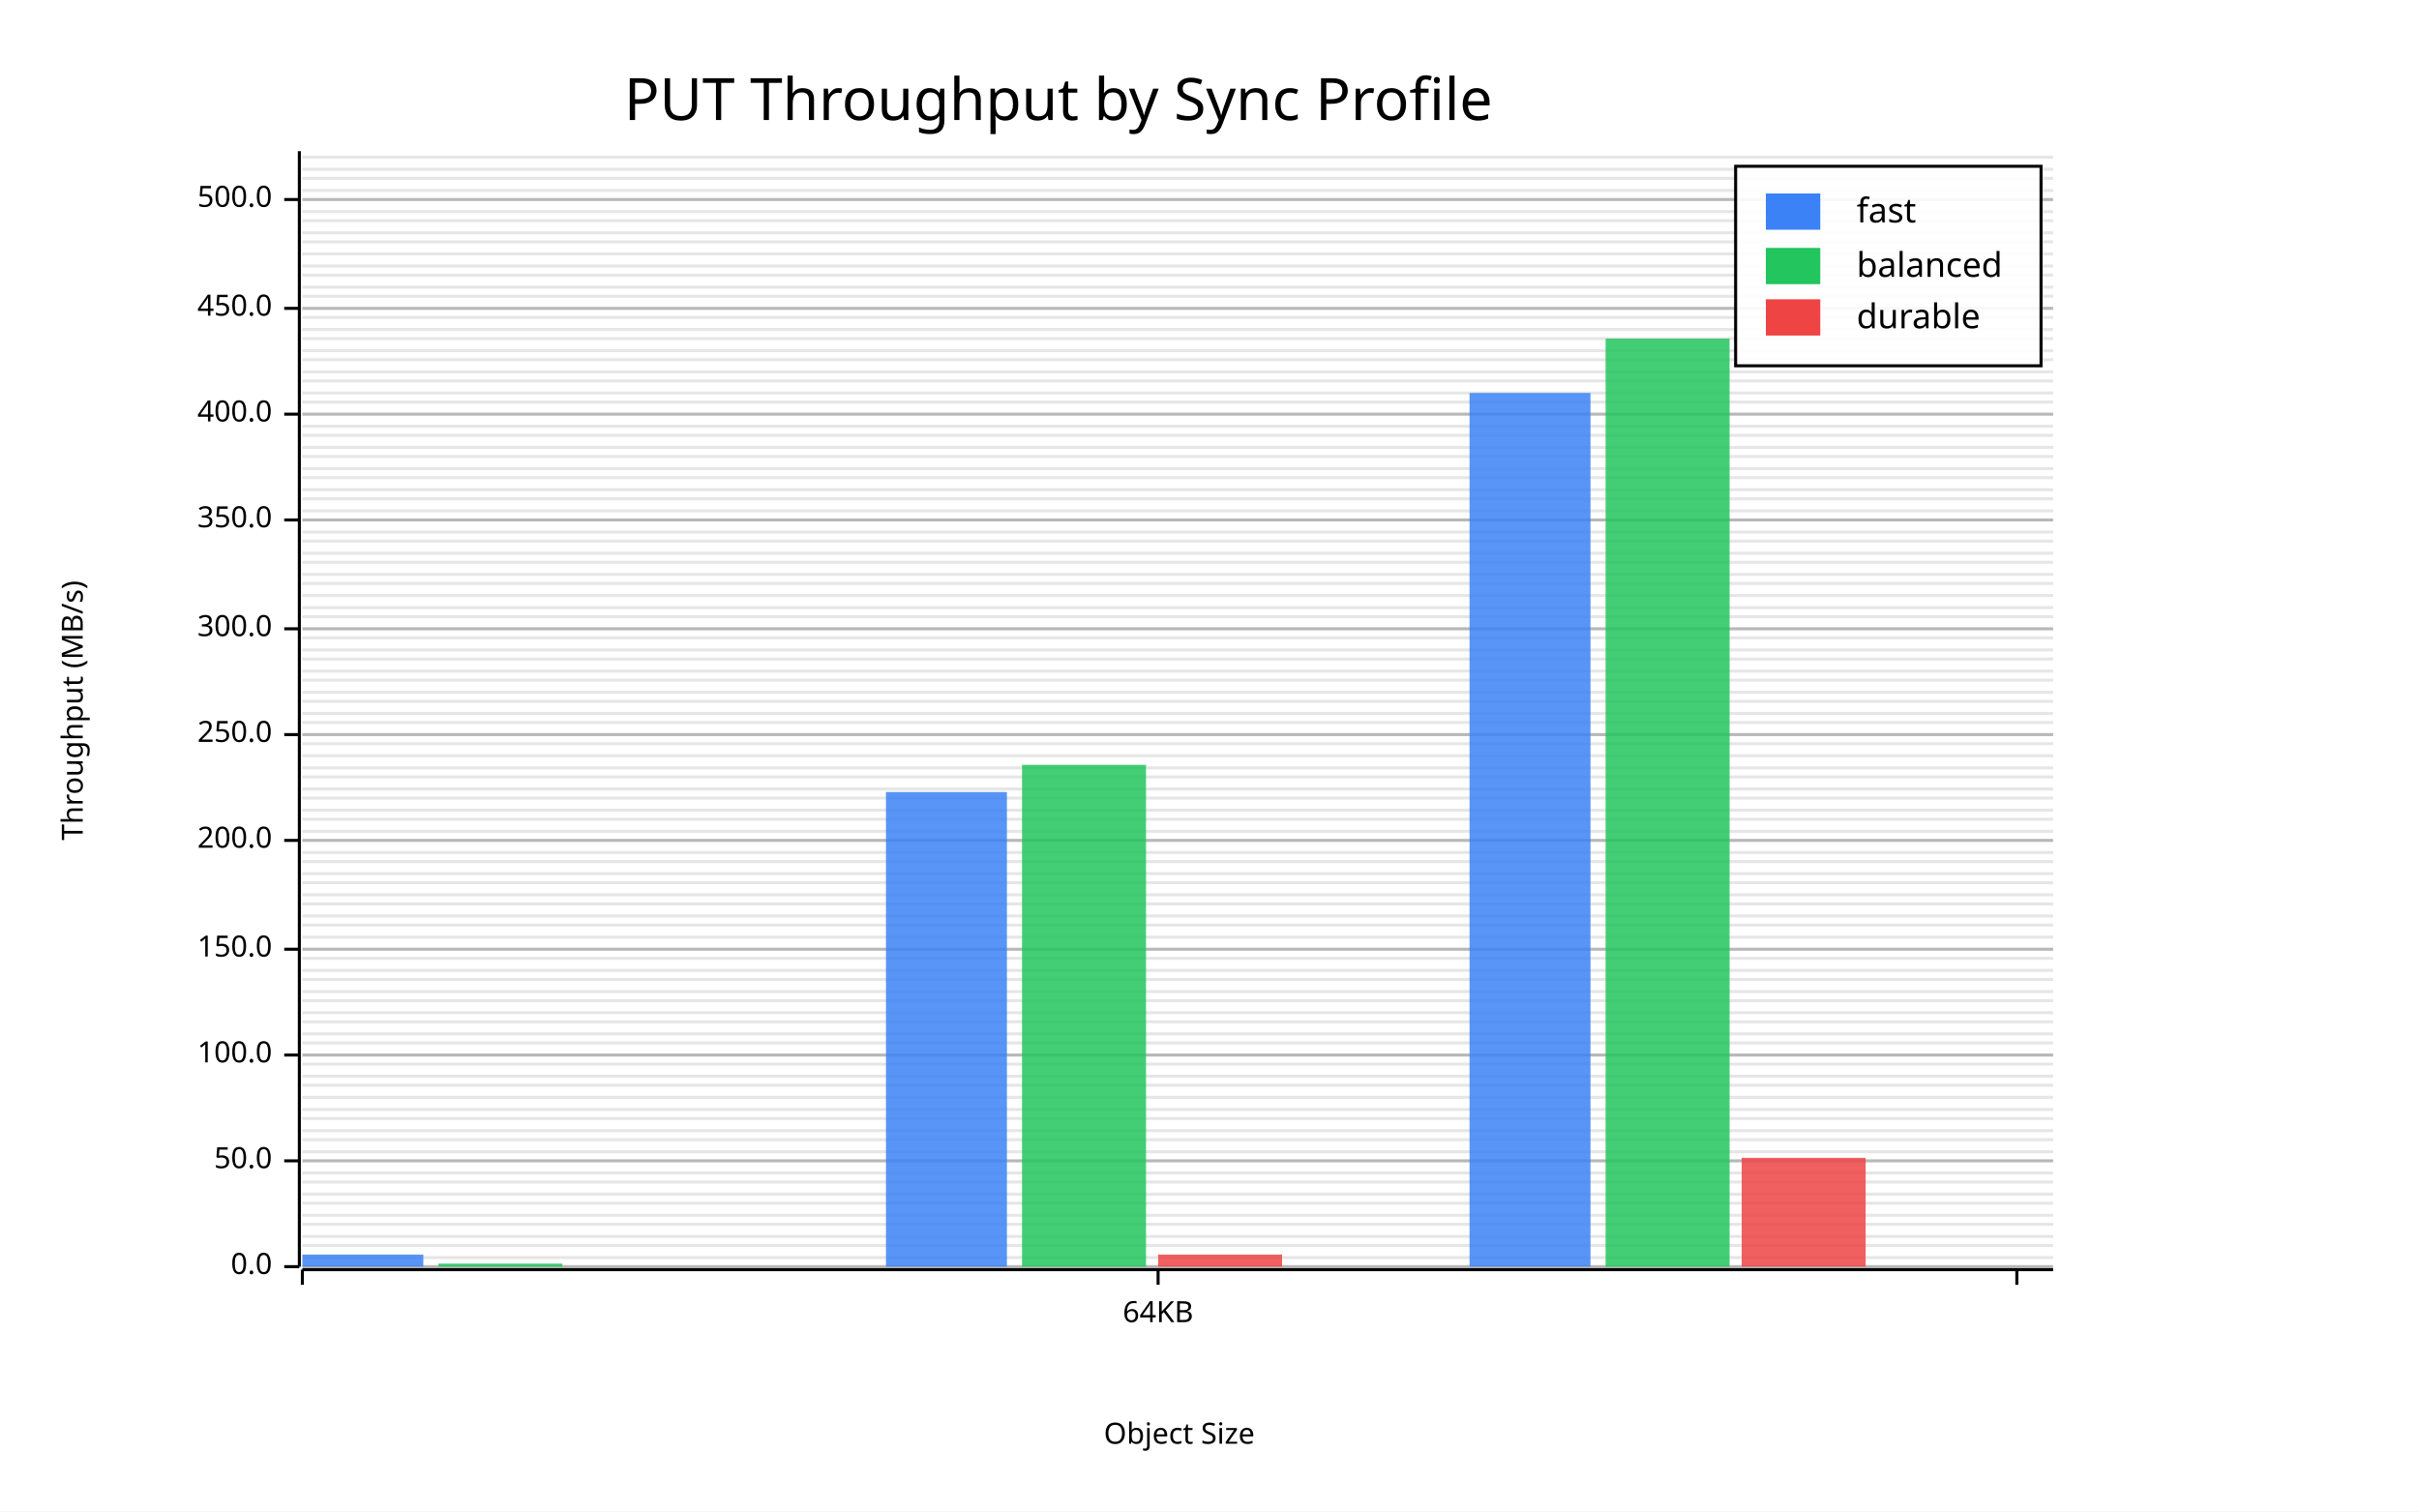
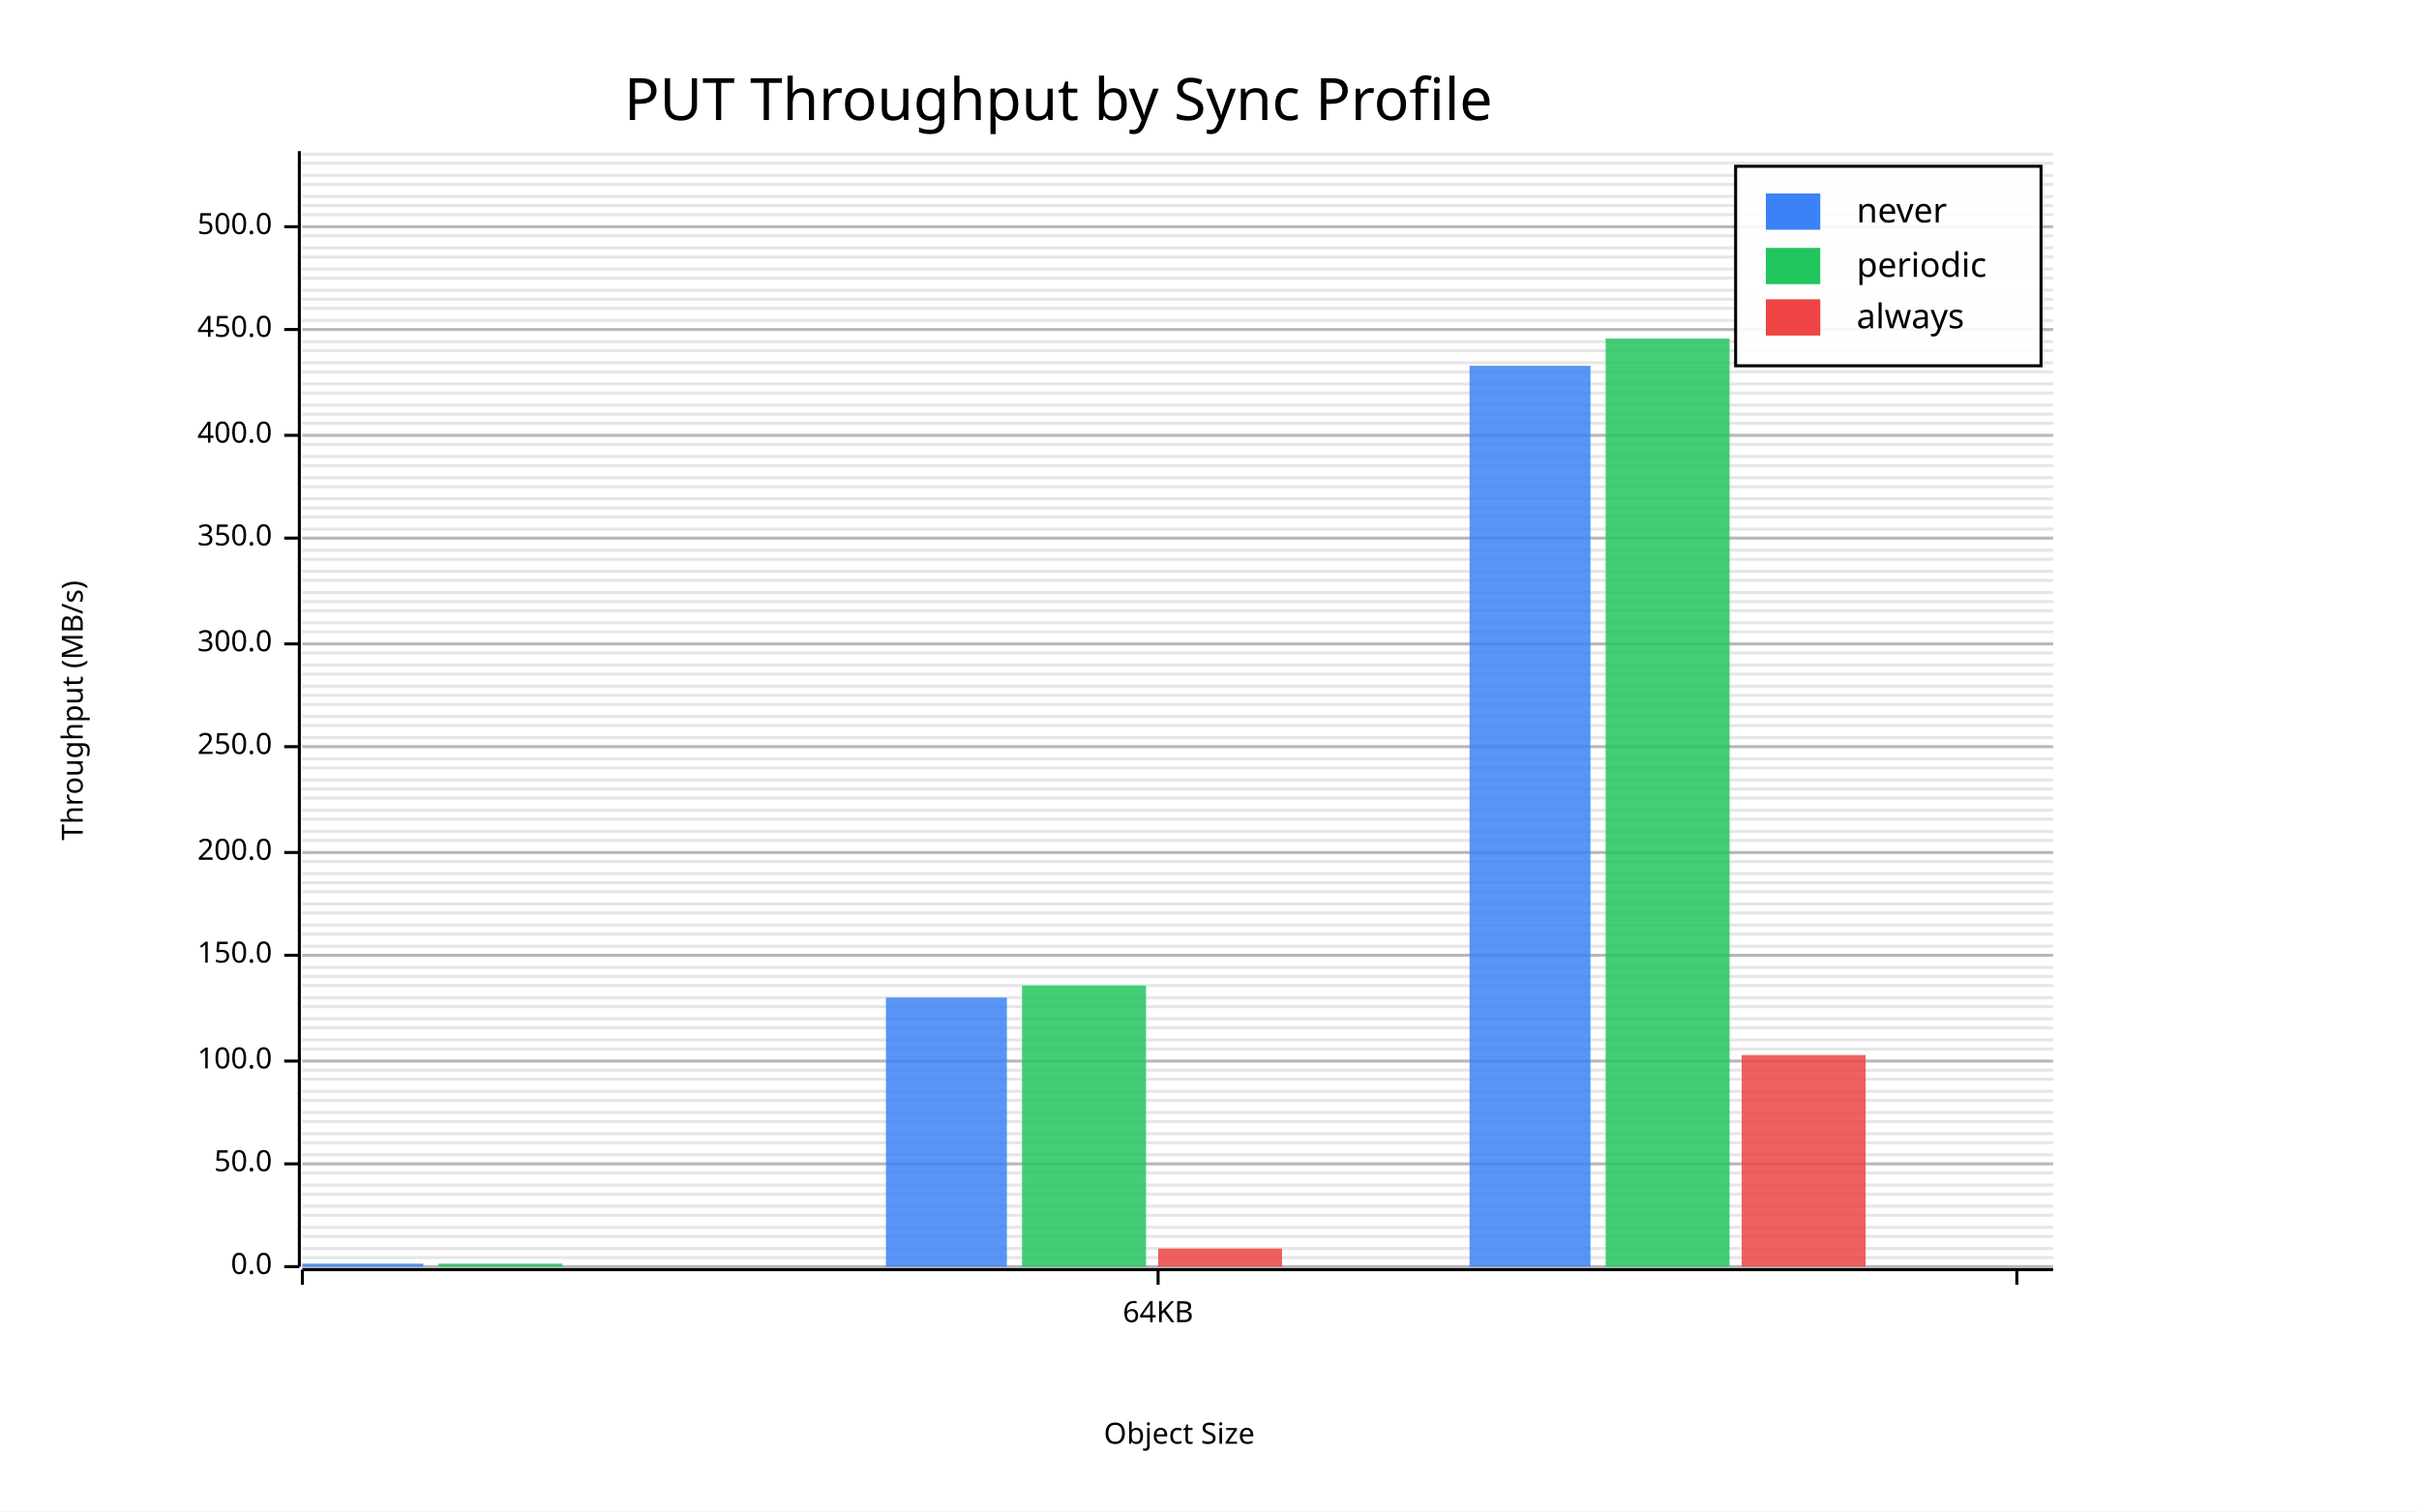
<svg xmlns="http://www.w3.org/2000/svg" width="800" height="500" viewBox="0 0 800 500">
  <rect x="0" y="0" width="800" height="500" opacity="1" fill="#FFFFFF" stroke="none" />
  <text x="350" y="25" dy="0.76em" text-anchor="middle" font-family="sans-serif" font-size="19.355" opacity="1" fill="#000000">
PUT Throughput by Sync Profile
</text>
  <line opacity="0.1" stroke="#000000" stroke-width="1" x1="100" y1="419" x2="679" y2="419" />
  <line opacity="0.1" stroke="#000000" stroke-width="1" x1="100" y1="416" x2="679" y2="416" />
-   <line opacity="0.1" stroke="#000000" stroke-width="1" x1="100" y1="412" x2="679" y2="412" />
+   <line opacity="0.1" stroke="#000000" stroke-width="1" x1="100" y1="413" x2="679" y2="413" />
  <line opacity="0.1" stroke="#000000" stroke-width="1" x1="100" y1="409" x2="679" y2="409" />
-   <line opacity="0.1" stroke="#000000" stroke-width="1" x1="100" y1="405" x2="679" y2="405" />
+   <line opacity="0.1" stroke="#000000" stroke-width="1" x1="100" y1="406" x2="679" y2="406" />
  <line opacity="0.1" stroke="#000000" stroke-width="1" x1="100" y1="402" x2="679" y2="402" />
-   <line opacity="0.1" stroke="#000000" stroke-width="1" x1="100" y1="398" x2="679" y2="398" />
+   <line opacity="0.1" stroke="#000000" stroke-width="1" x1="100" y1="399" x2="679" y2="399" />
  <line opacity="0.1" stroke="#000000" stroke-width="1" x1="100" y1="395" x2="679" y2="395" />
-   <line opacity="0.1" stroke="#000000" stroke-width="1" x1="100" y1="391" x2="679" y2="391" />
+   <line opacity="0.1" stroke="#000000" stroke-width="1" x1="100" y1="392" x2="679" y2="392" />
  <line opacity="0.1" stroke="#000000" stroke-width="1" x1="100" y1="388" x2="679" y2="388" />
-   <line opacity="0.1" stroke="#000000" stroke-width="1" x1="100" y1="384" x2="679" y2="384" />
-   <line opacity="0.1" stroke="#000000" stroke-width="1" x1="100" y1="381" x2="679" y2="381" />
-   <line opacity="0.1" stroke="#000000" stroke-width="1" x1="100" y1="377" x2="679" y2="377" />
-   <line opacity="0.1" stroke="#000000" stroke-width="1" x1="100" y1="374" x2="679" y2="374" />
-   <line opacity="0.1" stroke="#000000" stroke-width="1" x1="100" y1="370" x2="679" y2="370" />
-   <line opacity="0.1" stroke="#000000" stroke-width="1" x1="100" y1="367" x2="679" y2="367" />
-   <line opacity="0.1" stroke="#000000" stroke-width="1" x1="100" y1="363" x2="679" y2="363" />
-   <line opacity="0.1" stroke="#000000" stroke-width="1" x1="100" y1="359" x2="679" y2="359" />
-   <line opacity="0.1" stroke="#000000" stroke-width="1" x1="100" y1="356" x2="679" y2="356" />
-   <line opacity="0.1" stroke="#000000" stroke-width="1" x1="100" y1="352" x2="679" y2="352" />
-   <line opacity="0.1" stroke="#000000" stroke-width="1" x1="100" y1="349" x2="679" y2="349" />
-   <line opacity="0.1" stroke="#000000" stroke-width="1" x1="100" y1="345" x2="679" y2="345" />
-   <line opacity="0.1" stroke="#000000" stroke-width="1" x1="100" y1="342" x2="679" y2="342" />
-   <line opacity="0.1" stroke="#000000" stroke-width="1" x1="100" y1="338" x2="679" y2="338" />
-   <line opacity="0.1" stroke="#000000" stroke-width="1" x1="100" y1="335" x2="679" y2="335" />
-   <line opacity="0.1" stroke="#000000" stroke-width="1" x1="100" y1="331" x2="679" y2="331" />
-   <line opacity="0.1" stroke="#000000" stroke-width="1" x1="100" y1="328" x2="679" y2="328" />
-   <line opacity="0.1" stroke="#000000" stroke-width="1" x1="100" y1="324" x2="679" y2="324" />
-   <line opacity="0.1" stroke="#000000" stroke-width="1" x1="100" y1="321" x2="679" y2="321" />
-   <line opacity="0.1" stroke="#000000" stroke-width="1" x1="100" y1="317" x2="679" y2="317" />
-   <line opacity="0.1" stroke="#000000" stroke-width="1" x1="100" y1="314" x2="679" y2="314" />
-   <line opacity="0.1" stroke="#000000" stroke-width="1" x1="100" y1="310" x2="679" y2="310" />
+   <line opacity="0.1" stroke="#000000" stroke-width="1" x1="100" y1="385" x2="679" y2="385" />
+   <line opacity="0.1" stroke="#000000" stroke-width="1" x1="100" y1="382" x2="679" y2="382" />
+   <line opacity="0.1" stroke="#000000" stroke-width="1" x1="100" y1="378" x2="679" y2="378" />
+   <line opacity="0.1" stroke="#000000" stroke-width="1" x1="100" y1="375" x2="679" y2="375" />
+   <line opacity="0.1" stroke="#000000" stroke-width="1" x1="100" y1="371" x2="679" y2="371" />
+   <line opacity="0.1" stroke="#000000" stroke-width="1" x1="100" y1="368" x2="679" y2="368" />
+   <line opacity="0.1" stroke="#000000" stroke-width="1" x1="100" y1="364" x2="679" y2="364" />
+   <line opacity="0.1" stroke="#000000" stroke-width="1" x1="100" y1="361" x2="679" y2="361" />
+   <line opacity="0.1" stroke="#000000" stroke-width="1" x1="100" y1="357" x2="679" y2="357" />
+   <line opacity="0.1" stroke="#000000" stroke-width="1" x1="100" y1="354" x2="679" y2="354" />
+   <line opacity="0.1" stroke="#000000" stroke-width="1" x1="100" y1="351" x2="679" y2="351" />
+   <line opacity="0.1" stroke="#000000" stroke-width="1" x1="100" y1="347" x2="679" y2="347" />
+   <line opacity="0.1" stroke="#000000" stroke-width="1" x1="100" y1="344" x2="679" y2="344" />
+   <line opacity="0.1" stroke="#000000" stroke-width="1" x1="100" y1="340" x2="679" y2="340" />
+   <line opacity="0.1" stroke="#000000" stroke-width="1" x1="100" y1="337" x2="679" y2="337" />
+   <line opacity="0.1" stroke="#000000" stroke-width="1" x1="100" y1="333" x2="679" y2="333" />
+   <line opacity="0.1" stroke="#000000" stroke-width="1" x1="100" y1="330" x2="679" y2="330" />
+   <line opacity="0.1" stroke="#000000" stroke-width="1" x1="100" y1="326" x2="679" y2="326" />
+   <line opacity="0.1" stroke="#000000" stroke-width="1" x1="100" y1="323" x2="679" y2="323" />
+   <line opacity="0.1" stroke="#000000" stroke-width="1" x1="100" y1="320" x2="679" y2="320" />
+   <line opacity="0.1" stroke="#000000" stroke-width="1" x1="100" y1="316" x2="679" y2="316" />
+   <line opacity="0.1" stroke="#000000" stroke-width="1" x1="100" y1="313" x2="679" y2="313" />
+   <line opacity="0.1" stroke="#000000" stroke-width="1" x1="100" y1="309" x2="679" y2="309" />
  <line opacity="0.1" stroke="#000000" stroke-width="1" x1="100" y1="306" x2="679" y2="306" />
-   <line opacity="0.1" stroke="#000000" stroke-width="1" x1="100" y1="303" x2="679" y2="303" />
+   <line opacity="0.1" stroke="#000000" stroke-width="1" x1="100" y1="302" x2="679" y2="302" />
  <line opacity="0.1" stroke="#000000" stroke-width="1" x1="100" y1="299" x2="679" y2="299" />
-   <line opacity="0.1" stroke="#000000" stroke-width="1" x1="100" y1="296" x2="679" y2="296" />
+   <line opacity="0.1" stroke="#000000" stroke-width="1" x1="100" y1="295" x2="679" y2="295" />
  <line opacity="0.1" stroke="#000000" stroke-width="1" x1="100" y1="292" x2="679" y2="292" />
  <line opacity="0.1" stroke="#000000" stroke-width="1" x1="100" y1="289" x2="679" y2="289" />
  <line opacity="0.1" stroke="#000000" stroke-width="1" x1="100" y1="285" x2="679" y2="285" />
  <line opacity="0.1" stroke="#000000" stroke-width="1" x1="100" y1="282" x2="679" y2="282" />
  <line opacity="0.1" stroke="#000000" stroke-width="1" x1="100" y1="278" x2="679" y2="278" />
  <line opacity="0.1" stroke="#000000" stroke-width="1" x1="100" y1="275" x2="679" y2="275" />
  <line opacity="0.1" stroke="#000000" stroke-width="1" x1="100" y1="271" x2="679" y2="271" />
  <line opacity="0.1" stroke="#000000" stroke-width="1" x1="100" y1="268" x2="679" y2="268" />
  <line opacity="0.1" stroke="#000000" stroke-width="1" x1="100" y1="264" x2="679" y2="264" />
  <line opacity="0.1" stroke="#000000" stroke-width="1" x1="100" y1="261" x2="679" y2="261" />
-   <line opacity="0.1" stroke="#000000" stroke-width="1" x1="100" y1="257" x2="679" y2="257" />
+   <line opacity="0.1" stroke="#000000" stroke-width="1" x1="100" y1="258" x2="679" y2="258" />
  <line opacity="0.1" stroke="#000000" stroke-width="1" x1="100" y1="254" x2="679" y2="254" />
-   <line opacity="0.1" stroke="#000000" stroke-width="1" x1="100" y1="250" x2="679" y2="250" />
-   <line opacity="0.1" stroke="#000000" stroke-width="1" x1="100" y1="246" x2="679" y2="246" />
-   <line opacity="0.1" stroke="#000000" stroke-width="1" x1="100" y1="243" x2="679" y2="243" />
-   <line opacity="0.1" stroke="#000000" stroke-width="1" x1="100" y1="239" x2="679" y2="239" />
-   <line opacity="0.1" stroke="#000000" stroke-width="1" x1="100" y1="236" x2="679" y2="236" />
-   <line opacity="0.1" stroke="#000000" stroke-width="1" x1="100" y1="232" x2="679" y2="232" />
-   <line opacity="0.1" stroke="#000000" stroke-width="1" x1="100" y1="229" x2="679" y2="229" />
-   <line opacity="0.1" stroke="#000000" stroke-width="1" x1="100" y1="225" x2="679" y2="225" />
-   <line opacity="0.1" stroke="#000000" stroke-width="1" x1="100" y1="222" x2="679" y2="222" />
-   <line opacity="0.1" stroke="#000000" stroke-width="1" x1="100" y1="218" x2="679" y2="218" />
-   <line opacity="0.1" stroke="#000000" stroke-width="1" x1="100" y1="215" x2="679" y2="215" />
-   <line opacity="0.1" stroke="#000000" stroke-width="1" x1="100" y1="211" x2="679" y2="211" />
-   <line opacity="0.1" stroke="#000000" stroke-width="1" x1="100" y1="208" x2="679" y2="208" />
-   <line opacity="0.1" stroke="#000000" stroke-width="1" x1="100" y1="204" x2="679" y2="204" />
-   <line opacity="0.1" stroke="#000000" stroke-width="1" x1="100" y1="201" x2="679" y2="201" />
-   <line opacity="0.1" stroke="#000000" stroke-width="1" x1="100" y1="197" x2="679" y2="197" />
-   <line opacity="0.1" stroke="#000000" stroke-width="1" x1="100" y1="193" x2="679" y2="193" />
-   <line opacity="0.1" stroke="#000000" stroke-width="1" x1="100" y1="190" x2="679" y2="190" />
-   <line opacity="0.1" stroke="#000000" stroke-width="1" x1="100" y1="186" x2="679" y2="186" />
-   <line opacity="0.1" stroke="#000000" stroke-width="1" x1="100" y1="183" x2="679" y2="183" />
-   <line opacity="0.1" stroke="#000000" stroke-width="1" x1="100" y1="179" x2="679" y2="179" />
-   <line opacity="0.1" stroke="#000000" stroke-width="1" x1="100" y1="176" x2="679" y2="176" />
-   <line opacity="0.1" stroke="#000000" stroke-width="1" x1="100" y1="172" x2="679" y2="172" />
-   <line opacity="0.1" stroke="#000000" stroke-width="1" x1="100" y1="169" x2="679" y2="169" />
+   <line opacity="0.1" stroke="#000000" stroke-width="1" x1="100" y1="251" x2="679" y2="251" />
+   <line opacity="0.1" stroke="#000000" stroke-width="1" x1="100" y1="247" x2="679" y2="247" />
+   <line opacity="0.1" stroke="#000000" stroke-width="1" x1="100" y1="244" x2="679" y2="244" />
+   <line opacity="0.1" stroke="#000000" stroke-width="1" x1="100" y1="240" x2="679" y2="240" />
+   <line opacity="0.1" stroke="#000000" stroke-width="1" x1="100" y1="237" x2="679" y2="237" />
+   <line opacity="0.1" stroke="#000000" stroke-width="1" x1="100" y1="233" x2="679" y2="233" />
+   <line opacity="0.1" stroke="#000000" stroke-width="1" x1="100" y1="230" x2="679" y2="230" />
+   <line opacity="0.1" stroke="#000000" stroke-width="1" x1="100" y1="227" x2="679" y2="227" />
+   <line opacity="0.1" stroke="#000000" stroke-width="1" x1="100" y1="223" x2="679" y2="223" />
+   <line opacity="0.1" stroke="#000000" stroke-width="1" x1="100" y1="220" x2="679" y2="220" />
+   <line opacity="0.1" stroke="#000000" stroke-width="1" x1="100" y1="216" x2="679" y2="216" />
+   <line opacity="0.1" stroke="#000000" stroke-width="1" x1="100" y1="213" x2="679" y2="213" />
+   <line opacity="0.1" stroke="#000000" stroke-width="1" x1="100" y1="209" x2="679" y2="209" />
+   <line opacity="0.1" stroke="#000000" stroke-width="1" x1="100" y1="206" x2="679" y2="206" />
+   <line opacity="0.1" stroke="#000000" stroke-width="1" x1="100" y1="202" x2="679" y2="202" />
+   <line opacity="0.1" stroke="#000000" stroke-width="1" x1="100" y1="199" x2="679" y2="199" />
+   <line opacity="0.1" stroke="#000000" stroke-width="1" x1="100" y1="196" x2="679" y2="196" />
+   <line opacity="0.1" stroke="#000000" stroke-width="1" x1="100" y1="192" x2="679" y2="192" />
+   <line opacity="0.1" stroke="#000000" stroke-width="1" x1="100" y1="189" x2="679" y2="189" />
+   <line opacity="0.1" stroke="#000000" stroke-width="1" x1="100" y1="185" x2="679" y2="185" />
+   <line opacity="0.1" stroke="#000000" stroke-width="1" x1="100" y1="182" x2="679" y2="182" />
+   <line opacity="0.1" stroke="#000000" stroke-width="1" x1="100" y1="178" x2="679" y2="178" />
+   <line opacity="0.1" stroke="#000000" stroke-width="1" x1="100" y1="175" x2="679" y2="175" />
+   <line opacity="0.1" stroke="#000000" stroke-width="1" x1="100" y1="171" x2="679" y2="171" />
+   <line opacity="0.1" stroke="#000000" stroke-width="1" x1="100" y1="168" x2="679" y2="168" />
  <line opacity="0.1" stroke="#000000" stroke-width="1" x1="100" y1="165" x2="679" y2="165" />
-   <line opacity="0.1" stroke="#000000" stroke-width="1" x1="100" y1="162" x2="679" y2="162" />
+   <line opacity="0.1" stroke="#000000" stroke-width="1" x1="100" y1="161" x2="679" y2="161" />
  <line opacity="0.1" stroke="#000000" stroke-width="1" x1="100" y1="158" x2="679" y2="158" />
-   <line opacity="0.1" stroke="#000000" stroke-width="1" x1="100" y1="155" x2="679" y2="155" />
+   <line opacity="0.1" stroke="#000000" stroke-width="1" x1="100" y1="154" x2="679" y2="154" />
  <line opacity="0.1" stroke="#000000" stroke-width="1" x1="100" y1="151" x2="679" y2="151" />
-   <line opacity="0.1" stroke="#000000" stroke-width="1" x1="100" y1="148" x2="679" y2="148" />
+   <line opacity="0.1" stroke="#000000" stroke-width="1" x1="100" y1="147" x2="679" y2="147" />
  <line opacity="0.1" stroke="#000000" stroke-width="1" x1="100" y1="144" x2="679" y2="144" />
-   <line opacity="0.1" stroke="#000000" stroke-width="1" x1="100" y1="141" x2="679" y2="141" />
+   <line opacity="0.1" stroke="#000000" stroke-width="1" x1="100" y1="140" x2="679" y2="140" />
  <line opacity="0.1" stroke="#000000" stroke-width="1" x1="100" y1="137" x2="679" y2="137" />
-   <line opacity="0.1" stroke="#000000" stroke-width="1" x1="100" y1="133" x2="679" y2="133" />
+   <line opacity="0.1" stroke="#000000" stroke-width="1" x1="100" y1="134" x2="679" y2="134" />
  <line opacity="0.1" stroke="#000000" stroke-width="1" x1="100" y1="130" x2="679" y2="130" />
-   <line opacity="0.1" stroke="#000000" stroke-width="1" x1="100" y1="126" x2="679" y2="126" />
+   <line opacity="0.1" stroke="#000000" stroke-width="1" x1="100" y1="127" x2="679" y2="127" />
  <line opacity="0.1" stroke="#000000" stroke-width="1" x1="100" y1="123" x2="679" y2="123" />
-   <line opacity="0.1" stroke="#000000" stroke-width="1" x1="100" y1="119" x2="679" y2="119" />
+   <line opacity="0.1" stroke="#000000" stroke-width="1" x1="100" y1="120" x2="679" y2="120" />
  <line opacity="0.1" stroke="#000000" stroke-width="1" x1="100" y1="116" x2="679" y2="116" />
-   <line opacity="0.1" stroke="#000000" stroke-width="1" x1="100" y1="112" x2="679" y2="112" />
+   <line opacity="0.1" stroke="#000000" stroke-width="1" x1="100" y1="113" x2="679" y2="113" />
  <line opacity="0.1" stroke="#000000" stroke-width="1" x1="100" y1="109" x2="679" y2="109" />
-   <line opacity="0.1" stroke="#000000" stroke-width="1" x1="100" y1="105" x2="679" y2="105" />
+   <line opacity="0.1" stroke="#000000" stroke-width="1" x1="100" y1="106" x2="679" y2="106" />
  <line opacity="0.1" stroke="#000000" stroke-width="1" x1="100" y1="102" x2="679" y2="102" />
-   <line opacity="0.1" stroke="#000000" stroke-width="1" x1="100" y1="98" x2="679" y2="98" />
-   <line opacity="0.1" stroke="#000000" stroke-width="1" x1="100" y1="95" x2="679" y2="95" />
-   <line opacity="0.1" stroke="#000000" stroke-width="1" x1="100" y1="91" x2="679" y2="91" />
-   <line opacity="0.1" stroke="#000000" stroke-width="1" x1="100" y1="88" x2="679" y2="88" />
-   <line opacity="0.1" stroke="#000000" stroke-width="1" x1="100" y1="84" x2="679" y2="84" />
-   <line opacity="0.1" stroke="#000000" stroke-width="1" x1="100" y1="80" x2="679" y2="80" />
-   <line opacity="0.1" stroke="#000000" stroke-width="1" x1="100" y1="77" x2="679" y2="77" />
-   <line opacity="0.1" stroke="#000000" stroke-width="1" x1="100" y1="73" x2="679" y2="73" />
-   <line opacity="0.1" stroke="#000000" stroke-width="1" x1="100" y1="70" x2="679" y2="70" />
-   <line opacity="0.1" stroke="#000000" stroke-width="1" x1="100" y1="66" x2="679" y2="66" />
-   <line opacity="0.1" stroke="#000000" stroke-width="1" x1="100" y1="63" x2="679" y2="63" />
-   <line opacity="0.1" stroke="#000000" stroke-width="1" x1="100" y1="59" x2="679" y2="59" />
-   <line opacity="0.1" stroke="#000000" stroke-width="1" x1="100" y1="56" x2="679" y2="56" />
-   <line opacity="0.1" stroke="#000000" stroke-width="1" x1="100" y1="52" x2="679" y2="52" />
+   <line opacity="0.1" stroke="#000000" stroke-width="1" x1="100" y1="99" x2="679" y2="99" />
+   <line opacity="0.1" stroke="#000000" stroke-width="1" x1="100" y1="96" x2="679" y2="96" />
+   <line opacity="0.1" stroke="#000000" stroke-width="1" x1="100" y1="92" x2="679" y2="92" />
+   <line opacity="0.1" stroke="#000000" stroke-width="1" x1="100" y1="89" x2="679" y2="89" />
+   <line opacity="0.1" stroke="#000000" stroke-width="1" x1="100" y1="85" x2="679" y2="85" />
+   <line opacity="0.1" stroke="#000000" stroke-width="1" x1="100" y1="82" x2="679" y2="82" />
+   <line opacity="0.1" stroke="#000000" stroke-width="1" x1="100" y1="78" x2="679" y2="78" />
+   <line opacity="0.1" stroke="#000000" stroke-width="1" x1="100" y1="75" x2="679" y2="75" />
+   <line opacity="0.1" stroke="#000000" stroke-width="1" x1="100" y1="71" x2="679" y2="71" />
+   <line opacity="0.1" stroke="#000000" stroke-width="1" x1="100" y1="68" x2="679" y2="68" />
+   <line opacity="0.1" stroke="#000000" stroke-width="1" x1="100" y1="65" x2="679" y2="65" />
+   <line opacity="0.1" stroke="#000000" stroke-width="1" x1="100" y1="61" x2="679" y2="61" />
+   <line opacity="0.1" stroke="#000000" stroke-width="1" x1="100" y1="58" x2="679" y2="58" />
+   <line opacity="0.1" stroke="#000000" stroke-width="1" x1="100" y1="54" x2="679" y2="54" />
+   <line opacity="0.1" stroke="#000000" stroke-width="1" x1="100" y1="51" x2="679" y2="51" />
  <text x="20" y="235" dy="0.76em" text-anchor="middle" font-family="sans-serif" font-size="9.677" opacity="1" fill="#000000" transform="rotate(270, 20, 235)">
Throughput (MB/s)
</text>
  <text x="390" y="480" dy="-0.5ex" text-anchor="middle" font-family="sans-serif" font-size="9.677" opacity="1" fill="#000000">
Object Size
</text>
  <line opacity="0.2" stroke="#000000" stroke-width="1" x1="100" y1="419" x2="679" y2="419" />
-   <line opacity="0.2" stroke="#000000" stroke-width="1" x1="100" y1="384" x2="679" y2="384" />
-   <line opacity="0.2" stroke="#000000" stroke-width="1" x1="100" y1="349" x2="679" y2="349" />
-   <line opacity="0.2" stroke="#000000" stroke-width="1" x1="100" y1="314" x2="679" y2="314" />
-   <line opacity="0.2" stroke="#000000" stroke-width="1" x1="100" y1="278" x2="679" y2="278" />
-   <line opacity="0.2" stroke="#000000" stroke-width="1" x1="100" y1="243" x2="679" y2="243" />
-   <line opacity="0.2" stroke="#000000" stroke-width="1" x1="100" y1="208" x2="679" y2="208" />
-   <line opacity="0.2" stroke="#000000" stroke-width="1" x1="100" y1="172" x2="679" y2="172" />
-   <line opacity="0.2" stroke="#000000" stroke-width="1" x1="100" y1="137" x2="679" y2="137" />
-   <line opacity="0.2" stroke="#000000" stroke-width="1" x1="100" y1="102" x2="679" y2="102" />
-   <line opacity="0.2" stroke="#000000" stroke-width="1" x1="100" y1="66" x2="679" y2="66" />
+   <line opacity="0.2" stroke="#000000" stroke-width="1" x1="100" y1="385" x2="679" y2="385" />
+   <line opacity="0.2" stroke="#000000" stroke-width="1" x1="100" y1="351" x2="679" y2="351" />
+   <line opacity="0.2" stroke="#000000" stroke-width="1" x1="100" y1="316" x2="679" y2="316" />
+   <line opacity="0.2" stroke="#000000" stroke-width="1" x1="100" y1="282" x2="679" y2="282" />
+   <line opacity="0.2" stroke="#000000" stroke-width="1" x1="100" y1="247" x2="679" y2="247" />
+   <line opacity="0.2" stroke="#000000" stroke-width="1" x1="100" y1="213" x2="679" y2="213" />
+   <line opacity="0.2" stroke="#000000" stroke-width="1" x1="100" y1="178" x2="679" y2="178" />
+   <line opacity="0.2" stroke="#000000" stroke-width="1" x1="100" y1="144" x2="679" y2="144" />
+   <line opacity="0.2" stroke="#000000" stroke-width="1" x1="100" y1="109" x2="679" y2="109" />
+   <line opacity="0.2" stroke="#000000" stroke-width="1" x1="100" y1="75" x2="679" y2="75" />
  <polyline fill="none" opacity="1" stroke="#000000" stroke-width="1" points="99,50 99,419 " />
  <text x="90" y="419" dy="0.5ex" text-anchor="end" font-family="sans-serif" font-size="9.677" opacity="1" fill="#000000">
0.0
</text>
  <polyline fill="none" opacity="1" stroke="#000000" stroke-width="1" points="94,419 99,419 " />
-   <text x="90" y="384" dy="0.5ex" text-anchor="end" font-family="sans-serif" font-size="9.677" opacity="1" fill="#000000">
+   <text x="90" y="385" dy="0.5ex" text-anchor="end" font-family="sans-serif" font-size="9.677" opacity="1" fill="#000000">
50.0
</text>
-   <polyline fill="none" opacity="1" stroke="#000000" stroke-width="1" points="94,384 99,384 " />
-   <text x="90" y="349" dy="0.5ex" text-anchor="end" font-family="sans-serif" font-size="9.677" opacity="1" fill="#000000">
+   <polyline fill="none" opacity="1" stroke="#000000" stroke-width="1" points="94,385 99,385 " />
+   <text x="90" y="351" dy="0.5ex" text-anchor="end" font-family="sans-serif" font-size="9.677" opacity="1" fill="#000000">
100.0
</text>
-   <polyline fill="none" opacity="1" stroke="#000000" stroke-width="1" points="94,349 99,349 " />
-   <text x="90" y="314" dy="0.5ex" text-anchor="end" font-family="sans-serif" font-size="9.677" opacity="1" fill="#000000">
+   <polyline fill="none" opacity="1" stroke="#000000" stroke-width="1" points="94,351 99,351 " />
+   <text x="90" y="316" dy="0.5ex" text-anchor="end" font-family="sans-serif" font-size="9.677" opacity="1" fill="#000000">
150.0
</text>
-   <polyline fill="none" opacity="1" stroke="#000000" stroke-width="1" points="94,314 99,314 " />
-   <text x="90" y="278" dy="0.5ex" text-anchor="end" font-family="sans-serif" font-size="9.677" opacity="1" fill="#000000">
+   <polyline fill="none" opacity="1" stroke="#000000" stroke-width="1" points="94,316 99,316 " />
+   <text x="90" y="282" dy="0.5ex" text-anchor="end" font-family="sans-serif" font-size="9.677" opacity="1" fill="#000000">
200.0
</text>
-   <polyline fill="none" opacity="1" stroke="#000000" stroke-width="1" points="94,278 99,278 " />
-   <text x="90" y="243" dy="0.5ex" text-anchor="end" font-family="sans-serif" font-size="9.677" opacity="1" fill="#000000">
+   <polyline fill="none" opacity="1" stroke="#000000" stroke-width="1" points="94,282 99,282 " />
+   <text x="90" y="247" dy="0.5ex" text-anchor="end" font-family="sans-serif" font-size="9.677" opacity="1" fill="#000000">
250.0
</text>
-   <polyline fill="none" opacity="1" stroke="#000000" stroke-width="1" points="94,243 99,243 " />
-   <text x="90" y="208" dy="0.5ex" text-anchor="end" font-family="sans-serif" font-size="9.677" opacity="1" fill="#000000">
+   <polyline fill="none" opacity="1" stroke="#000000" stroke-width="1" points="94,247 99,247 " />
+   <text x="90" y="213" dy="0.5ex" text-anchor="end" font-family="sans-serif" font-size="9.677" opacity="1" fill="#000000">
300.0
</text>
-   <polyline fill="none" opacity="1" stroke="#000000" stroke-width="1" points="94,208 99,208 " />
-   <text x="90" y="172" dy="0.5ex" text-anchor="end" font-family="sans-serif" font-size="9.677" opacity="1" fill="#000000">
+   <polyline fill="none" opacity="1" stroke="#000000" stroke-width="1" points="94,213 99,213 " />
+   <text x="90" y="178" dy="0.5ex" text-anchor="end" font-family="sans-serif" font-size="9.677" opacity="1" fill="#000000">
350.0
</text>
-   <polyline fill="none" opacity="1" stroke="#000000" stroke-width="1" points="94,172 99,172 " />
-   <text x="90" y="137" dy="0.5ex" text-anchor="end" font-family="sans-serif" font-size="9.677" opacity="1" fill="#000000">
+   <polyline fill="none" opacity="1" stroke="#000000" stroke-width="1" points="94,178 99,178 " />
+   <text x="90" y="144" dy="0.5ex" text-anchor="end" font-family="sans-serif" font-size="9.677" opacity="1" fill="#000000">
400.0
</text>
-   <polyline fill="none" opacity="1" stroke="#000000" stroke-width="1" points="94,137 99,137 " />
-   <text x="90" y="102" dy="0.5ex" text-anchor="end" font-family="sans-serif" font-size="9.677" opacity="1" fill="#000000">
+   <polyline fill="none" opacity="1" stroke="#000000" stroke-width="1" points="94,144 99,144 " />
+   <text x="90" y="109" dy="0.5ex" text-anchor="end" font-family="sans-serif" font-size="9.677" opacity="1" fill="#000000">
450.0
</text>
-   <polyline fill="none" opacity="1" stroke="#000000" stroke-width="1" points="94,102 99,102 " />
-   <text x="90" y="66" dy="0.5ex" text-anchor="end" font-family="sans-serif" font-size="9.677" opacity="1" fill="#000000">
+   <polyline fill="none" opacity="1" stroke="#000000" stroke-width="1" points="94,109 99,109 " />
+   <text x="90" y="75" dy="0.5ex" text-anchor="end" font-family="sans-serif" font-size="9.677" opacity="1" fill="#000000">
500.0
</text>
-   <polyline fill="none" opacity="1" stroke="#000000" stroke-width="1" points="94,66 99,66 " />
+   <polyline fill="none" opacity="1" stroke="#000000" stroke-width="1" points="94,75 99,75 " />
  <polyline fill="none" opacity="1" stroke="#000000" stroke-width="1" points="100,420 679,420 " />
  <text x="100" y="430" dy="0.76em" text-anchor="middle" font-family="sans-serif" font-size="9.677" opacity="1" fill="#000000">

</text>
  <polyline fill="none" opacity="1" stroke="#000000" stroke-width="1" points="100,420 100,425 " />
  <text x="383" y="430" dy="0.76em" text-anchor="middle" font-family="sans-serif" font-size="9.677" opacity="1" fill="#000000">
64KB
</text>
  <polyline fill="none" opacity="1" stroke="#000000" stroke-width="1" points="383,420 383,425 " />
  <text x="667" y="430" dy="0.76em" text-anchor="middle" font-family="sans-serif" font-size="9.677" opacity="1" fill="#000000">

</text>
  <polyline fill="none" opacity="1" stroke="#000000" stroke-width="1" points="667,420 667,425 " />
-   <rect x="100" y="415" width="40" height="4" opacity="0.85" fill="#3B82F6" stroke="none" />
-   <rect x="293" y="262" width="40" height="157" opacity="0.85" fill="#3B82F6" stroke="none" />
-   <rect x="486" y="130" width="40" height="289" opacity="0.85" fill="#3B82F6" stroke="none" />
+   <rect x="100" y="418" width="40" height="1" opacity="0.85" fill="#3B82F6" stroke="none" />
+   <rect x="293" y="330" width="40" height="89" opacity="0.85" fill="#3B82F6" stroke="none" />
+   <rect x="486" y="121" width="40" height="298" opacity="0.85" fill="#3B82F6" stroke="none" />
  <rect x="145" y="418" width="41" height="1" opacity="0.85" fill="#22C55E" stroke="none" />
-   <rect x="338" y="253" width="41" height="166" opacity="0.85" fill="#22C55E" stroke="none" />
+   <rect x="338" y="326" width="41" height="93" opacity="0.85" fill="#22C55E" stroke="none" />
  <rect x="531" y="112" width="41" height="307" opacity="0.85" fill="#22C55E" stroke="none" />
  <rect x="190" y="419" width="41" height="0" opacity="0.85" fill="#EF4444" stroke="none" />
-   <rect x="383" y="415" width="41" height="4" opacity="0.85" fill="#EF4444" stroke="none" />
-   <rect x="576" y="383" width="41" height="36" opacity="0.85" fill="#EF4444" stroke="none" />
+   <rect x="383" y="413" width="41" height="6" opacity="0.85" fill="#EF4444" stroke="none" />
+   <rect x="576" y="349" width="41" height="70" opacity="0.85" fill="#EF4444" stroke="none" />
  <rect x="574" y="55" width="101" height="66" opacity="0.9" fill="#FFFFFF" stroke="none" />
  <rect x="574" y="55" width="101" height="66" opacity="1" fill="none" stroke="#000000" />
  <text x="614" y="65" dy="0.76em" text-anchor="start" font-family="sans-serif" font-size="11.29" opacity="1" fill="#000000">
- fast
+ never
</text>
  <text x="614" y="83" dy="0.76em" text-anchor="start" font-family="sans-serif" font-size="11.29" opacity="1" fill="#000000">
- balanced
+ periodic
</text>
  <text x="614" y="100" dy="0.76em" text-anchor="start" font-family="sans-serif" font-size="11.29" opacity="1" fill="#000000">
- durable
+ always
</text>
  <rect x="584" y="64" width="18" height="12" opacity="1" fill="#3B82F6" stroke="none" />
  <rect x="584" y="82" width="18" height="12" opacity="1" fill="#22C55E" stroke="none" />
  <rect x="584" y="99" width="18" height="12" opacity="1" fill="#EF4444" stroke="none" />
</svg>
